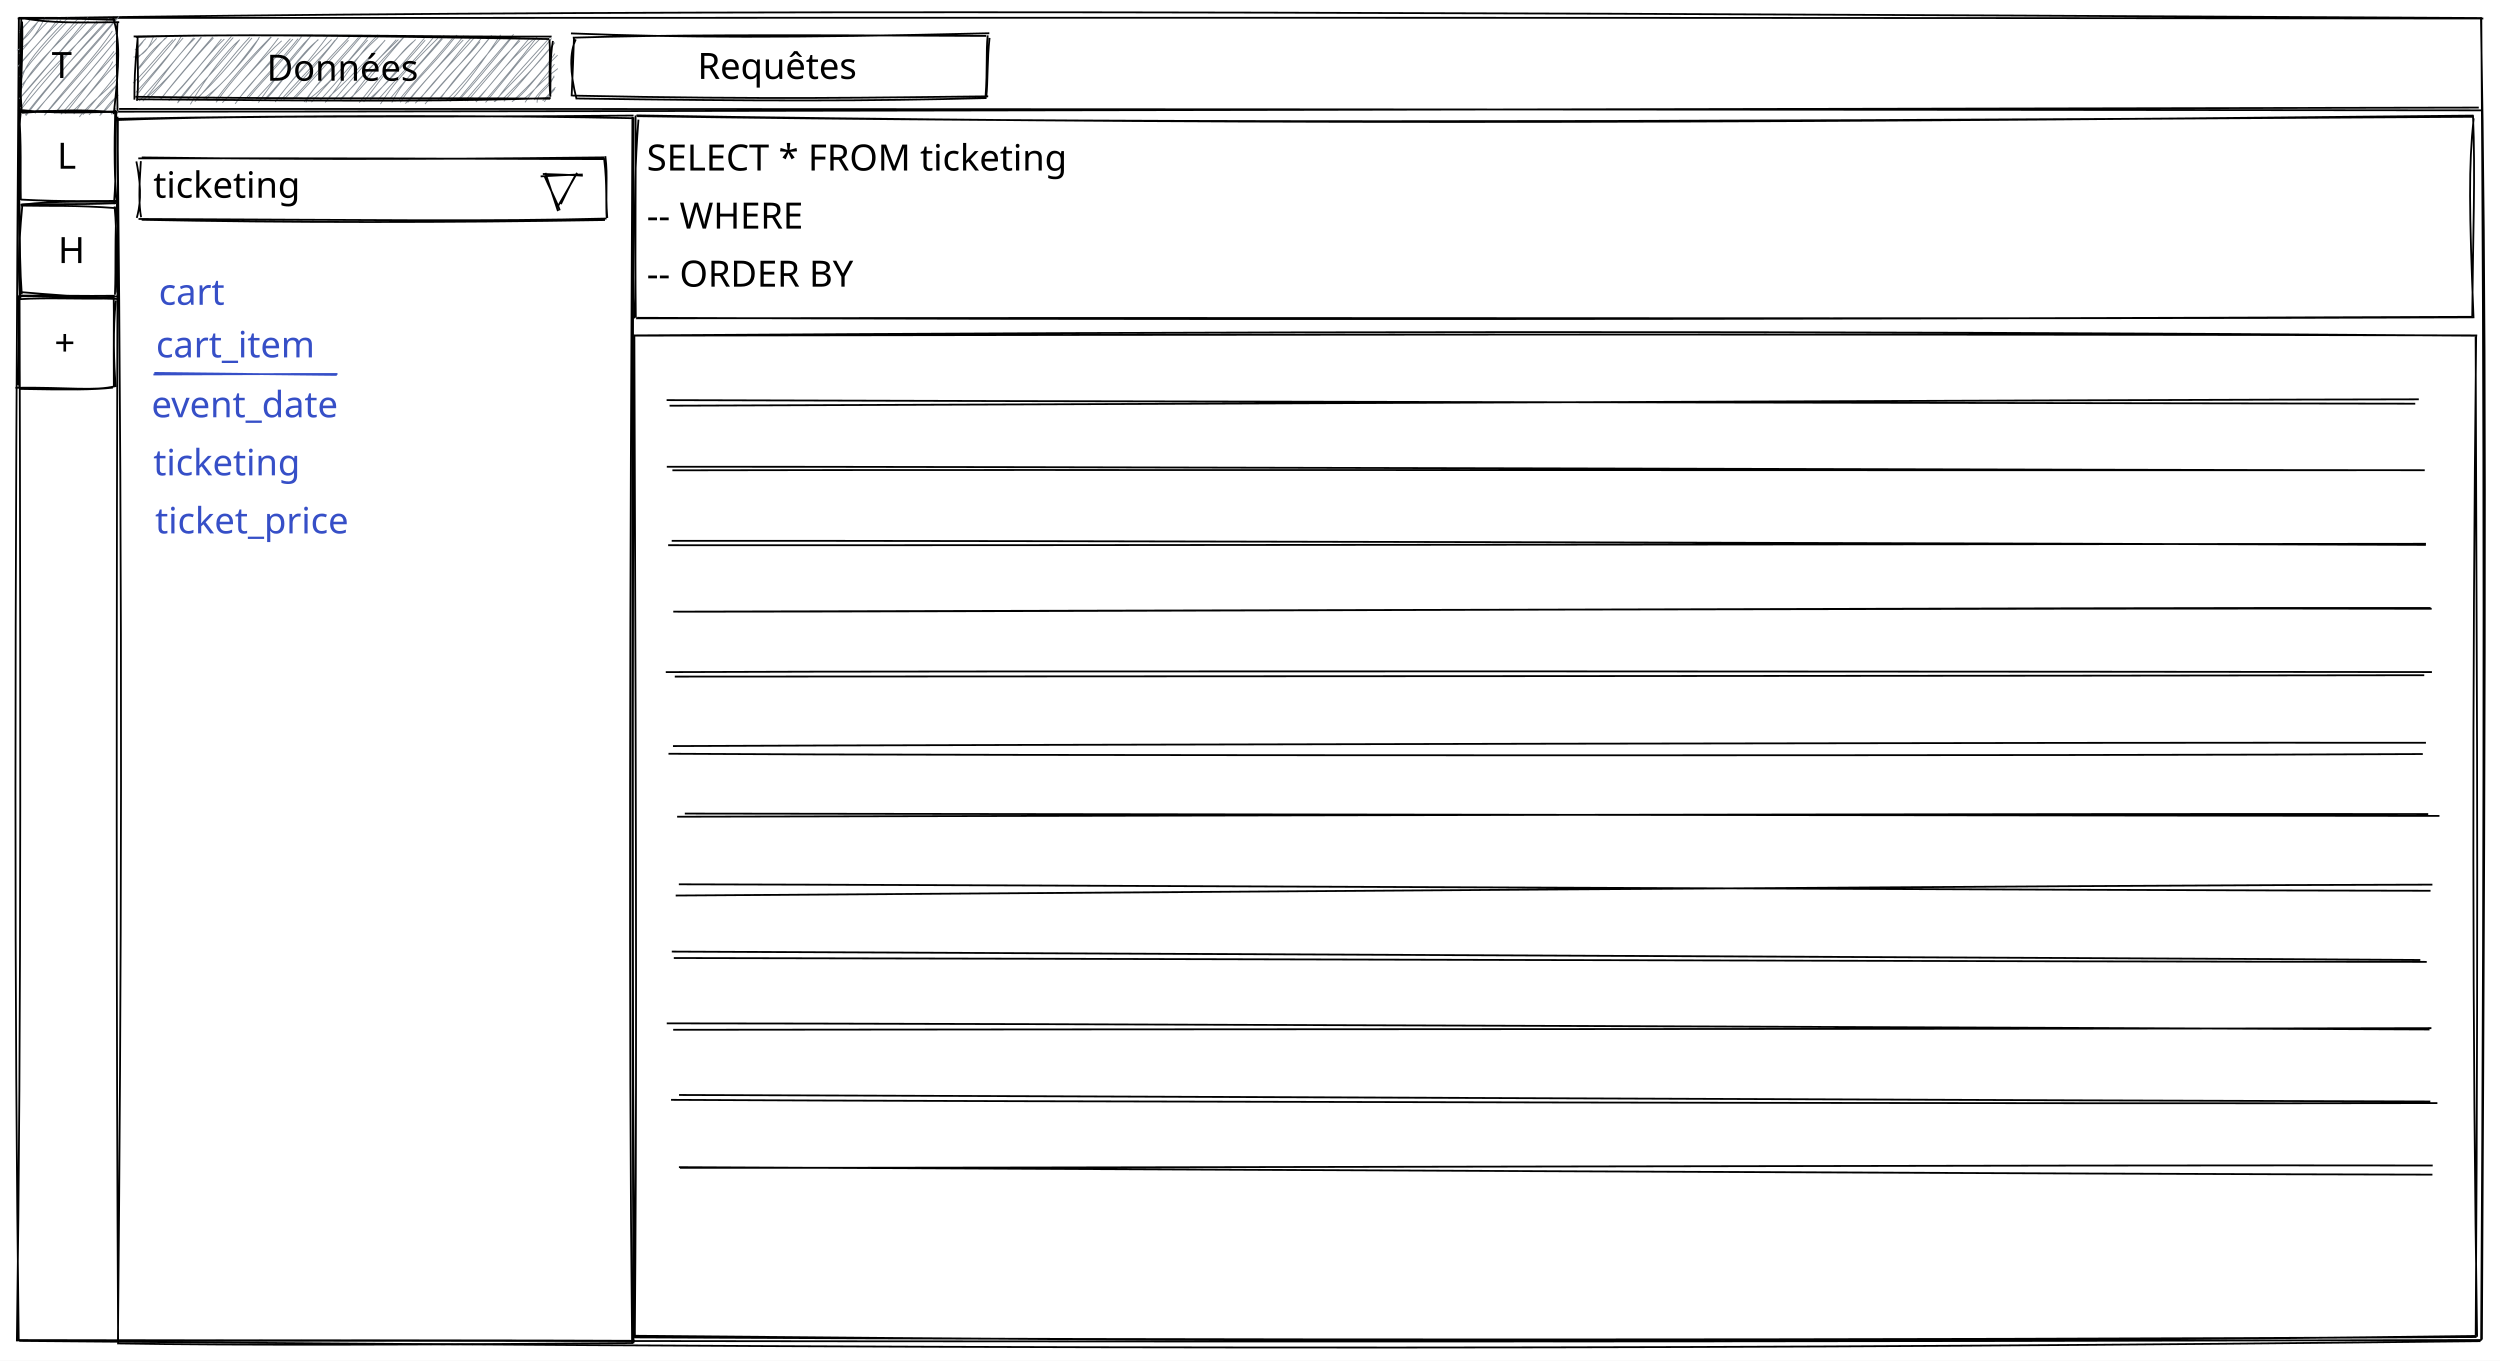
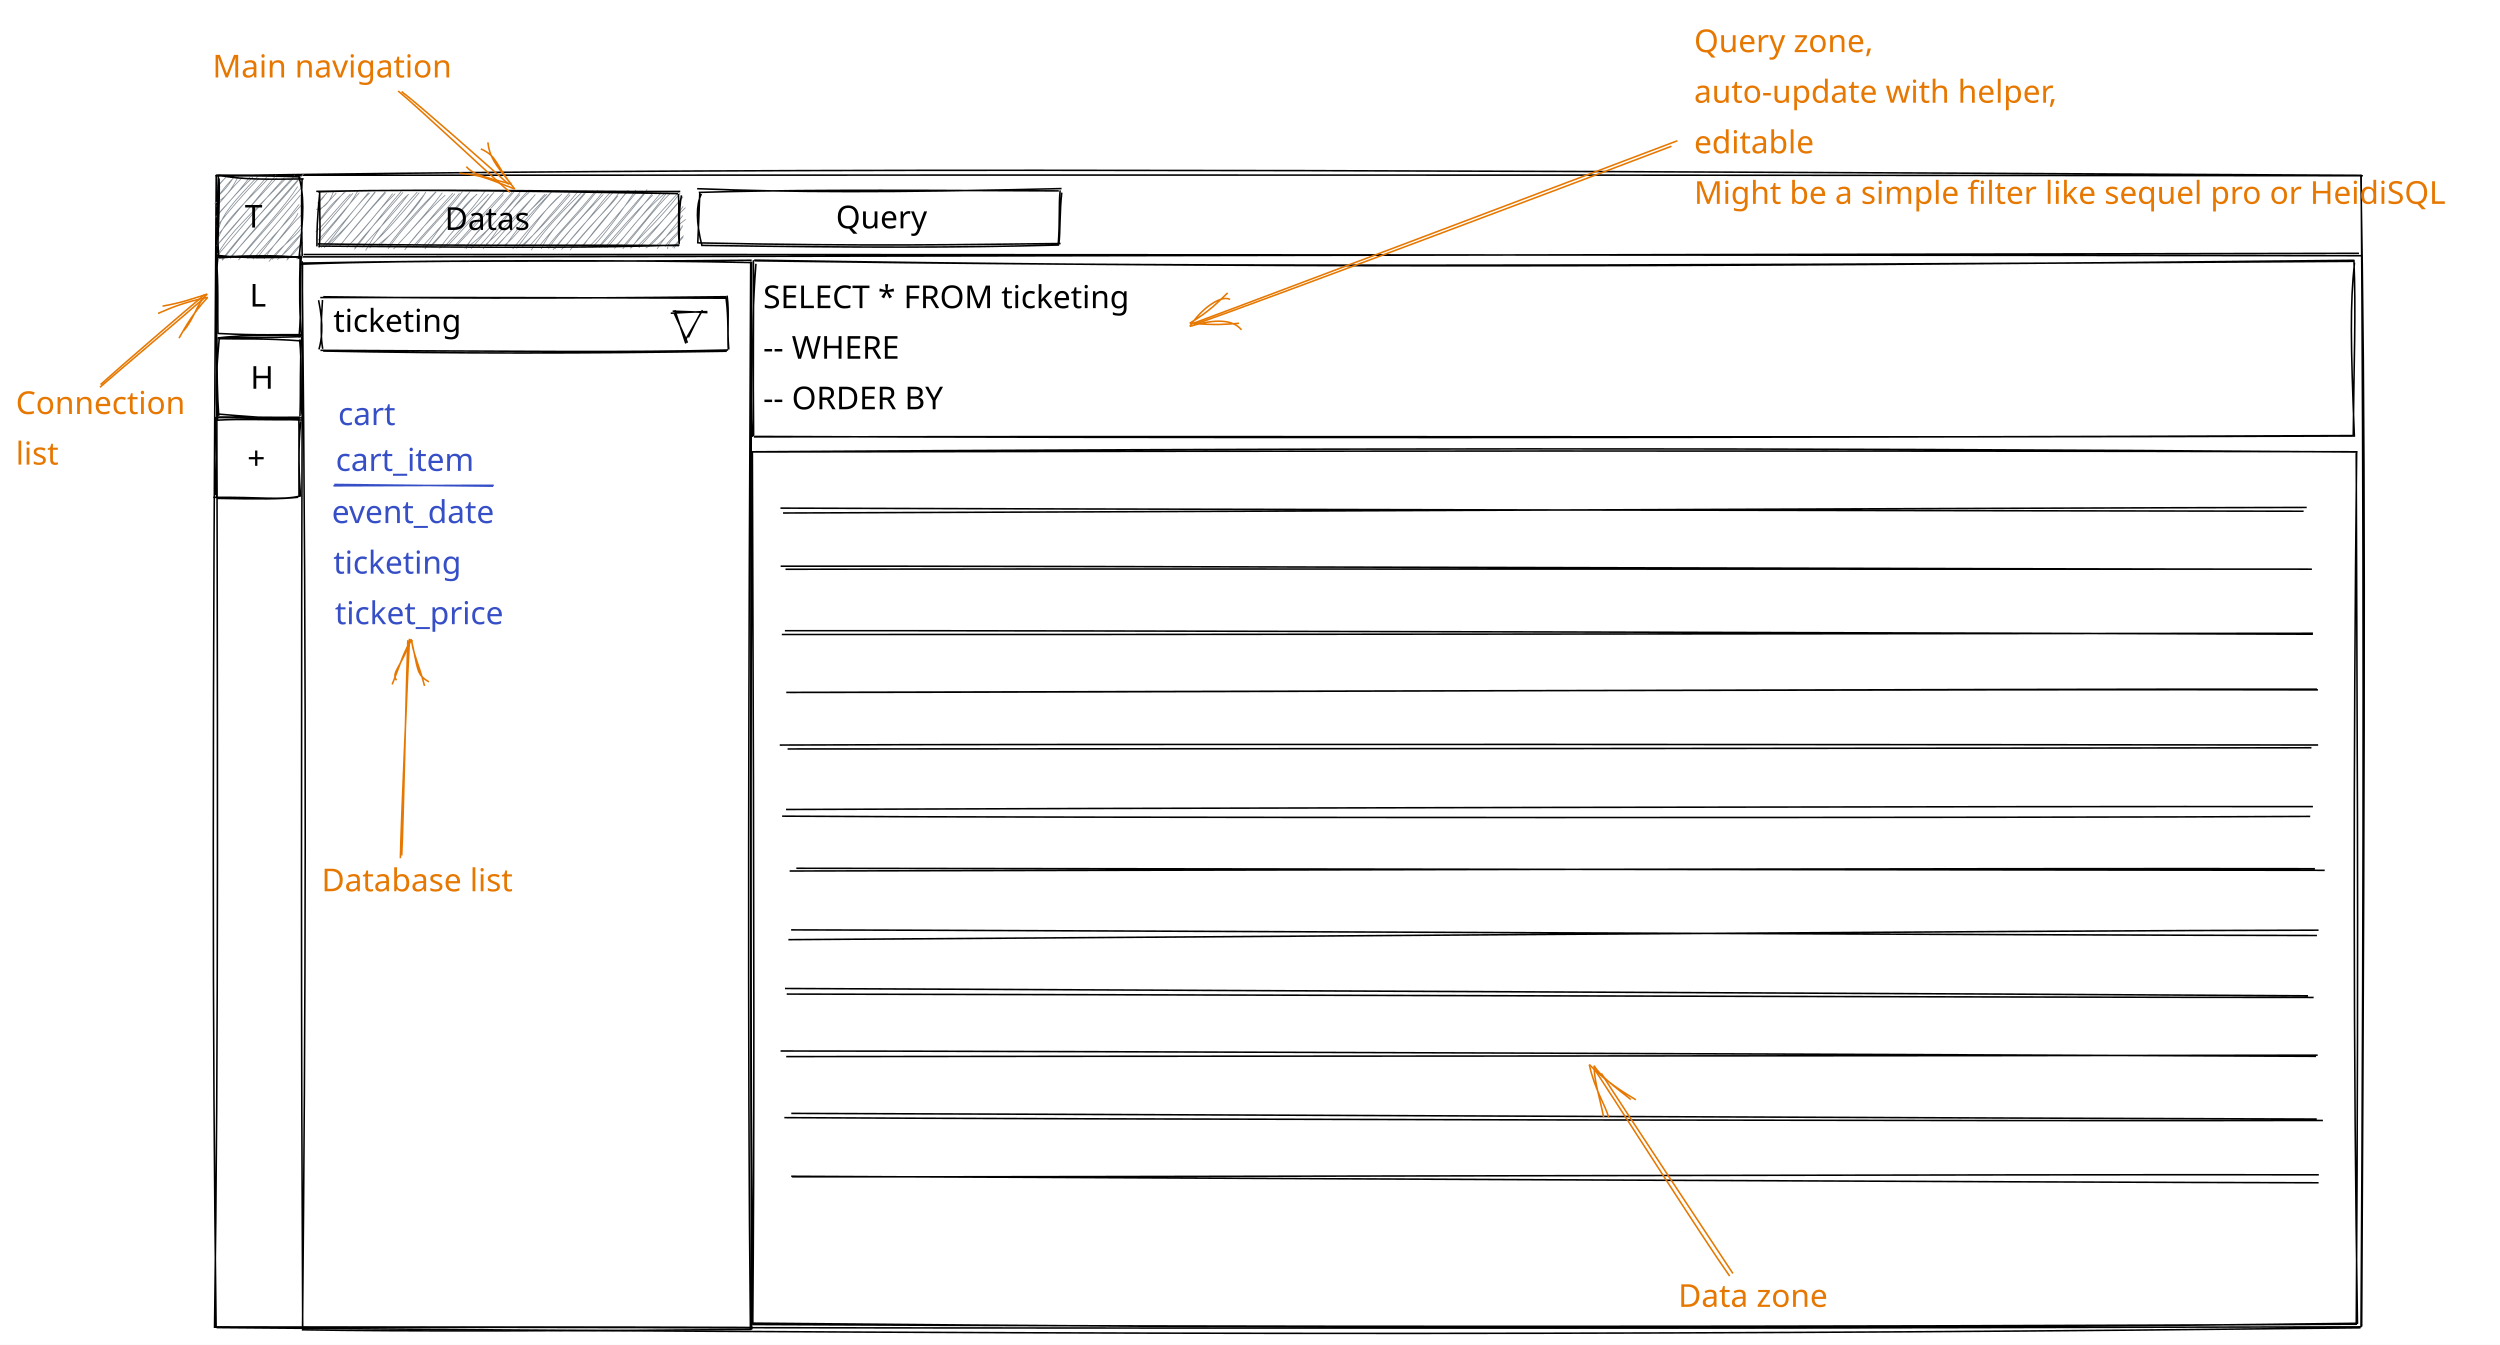
- <svg xmlns="http://www.w3.org/2000/svg" version="1.1" viewBox="0 0 1378 750">
+ <svg xmlns="http://www.w3.org/2000/svg" version="1.1" viewBox="0 0 1582 851">
  <defs>
    <style>
      @font-face {
        font-family: "Virgil";
        src: url("https://excalidraw.com/FG_Virgil.ttf");
      }
      @font-face {
        font-family: "Cascadia";
        src: url("https://excalidraw.com/Cascadia.ttf");
      }
    </style>
  </defs>
-   <rect x="0" y="0" width="1378" height="750" fill="#ffffff" />
-   <g transform="translate(10 10)">
+   <rect x="0" y="0" width="1582" height="851" fill="#ffffff" />
+   <g transform="translate(136.4444 111)">
    <path d="M0.335 -0.149 C295.461 0.03, 590.896 -0.634, 1358.797 0.213 M-0.259 0.187 C311.638 -4.518, 623.053 -4.176, 1357.878 -0.062 M1357.503 -0.603 C1360.261 149.768, 1360.307 301.164, 1358.025 728.375 M1357.694 -0.194 C1359.194 209.502, 1359.535 419.366, 1357.601 728.866 M1357.264 729.249 C979.473 733.525, 599.234 734.411, 0.616 729.104 M1357.709 728.61 C1017.054 729.443, 676.164 729.947, -0.361 728.638 M-0.7 729.362 C1.866 548.299, 1.334 366.659, 0.419 -0.024 M0.325 729.345 C-2.107 539.703, -2.058 350.656, 0.379 0.159" style="stroke: rgb(0, 0, 0); stroke-width: 1; fill: none;" />
  </g>
-   <g transform="translate(65 65)">
+   <g transform="translate(191.4444 166)">
    <path d="M-1.019 1.181 C80.645 -1.924, 159.932 -0.03, 284.212 -1.313 M-0.047 0.47 C108.49 -1.568, 217.042 -1.321, 283.877 0.157 M283.59 -0.529 C282.28 252.754, 281.529 504.364, 283.407 675.083 M284.207 -0.384 C283.515 228.433, 283.366 456.977, 284.203 675.364 M284.992 674.062 C171.217 673.536, 61.644 674.101, 0.85 674.009 M284.122 675.267 C173.967 676.275, 63.576 676.64, -0.431 675.491 M-0.002 674.712 C1.861 478.278, 2.746 280.156, -0.234 -0.705 M0.107 675.147 C-0.858 495.122, -0.946 315.24, -0.023 0.015" style="stroke: rgb(0, 0, 0); stroke-width: 1; fill: none;" />
  </g>
-   <g transform="translate(11 11)">
+   <g transform="translate(137.4444 112)">
    <path d="M0 0 C0 0, 0 0, 0 0 M0 0 C0 0, 0 0, 0 0 M-0.077 7.053 C1.535 4.191, 3.379 2.764, 5.532 -0.022 M-0.158 6.004 C0.689 5.425, 1.515 3.878, 5.24 0.554 M1.04 11.446 C5.604 7.945, 9.76 1.217, 10.646 -0.256 M0.306 12.657 C3.141 8.632, 5.181 5.736, 10.578 0.276 M-1.685 16.696 C4.156 14.336, 9.234 8.25, 13.736 -1.271 M-0.451 18.602 C3.367 14.613, 7.317 8.961, 15.942 0.281 M-0.994 25.556 C5.289 18.757, 9.05 13.151, 22.629 -0.039 M0.452 23.654 C4.642 18.448, 11.157 12.523, 20.754 -0.138 M0.937 32.378 C3.512 23.635, 9.189 16.804, 26.471 -1.192 M-0.291 31.32 C8.936 19.521, 17.415 9.964, 26.205 0.909 M0.923 37.87 C6.22 26.03, 16.915 17.159, 32.465 0.959 M0.519 36.5 C8.997 26.694, 16.021 17.307, 32.114 -0.878 M-0.286 43.52 C13.412 28.31, 23.601 15.658, 37.313 -1.282 M-0.185 43.25 C11.061 30.085, 20.739 18.75, 37.814 0.468 M0.716 48.18 C8.102 35.103, 19.753 25.175, 43.151 1.277 M0.454 49.391 C14.809 32.334, 29.544 14.909, 42.561 0.49 M3.235 52.824 C16.476 35.745, 32.656 16.653, 48.991 -0.931 M2.934 52.299 C17.172 33.783, 34.271 15.72, 48.44 0.683 M7.953 51.168 C23.193 34.076, 42.281 13.304, 54.651 -1.962 M8.332 51.56 C17.032 40.101, 26.713 29.703, 52.772 -0.194 M13.645 52.243 C27.257 34.985, 42.924 18.622, 50.952 6.035 M13.494 52.572 C28.951 34.958, 43.778 17.845, 53.772 6.297 M19.708 51.387 C26.442 41.65, 38.173 29.397, 51.397 12.972 M19.03 51.567 C29.423 39.179, 40.293 26.19, 52.696 11.47 M24.974 51.616 C35.078 38.765, 45.674 25.417, 51.863 17.289 M22.599 52.017 C34.837 37.969, 47.252 24.853, 53.011 18.005 M29.647 51.899 C37.828 39.997, 48.605 28.676, 51.132 22.944 M28.313 50.934 C36.605 43.926, 43.545 33.519, 53.383 23.972 M32.745 53.506 C39.116 44.768, 48.625 39.003, 53.607 31.993 M34.645 52.256 C40.076 46.121, 45.558 39.867, 53.874 29.443 M38.03 52.282 C42.752 47.868, 44.434 47.6, 54.035 35.162 M39.836 51.151 C44.487 45.101, 49.277 39.853, 53.122 36.095 M43.91 52.708 C46.737 50.536, 47.079 47.481, 54.261 41.394 M44.134 51.663 C47.037 50.294, 48.929 48.251, 53.163 42.3 M50.539 52.14 C50.927 50.793, 51.759 50.905, 52.679 48.923 M50.226 51.75 C50.952 51.005, 51.512 50.13, 53.021 48.671" style="stroke: rgb(134, 142, 150); stroke-width: 0.5; fill: none;" />
    <path d="M1.012 -1.145 C15.264 1.905, 34.294 1.468, 54.709 1.213 M-0.927 -0.897 C11.038 -0.529, 23.38 -1.131, 52.646 -0.03 M51.256 -1.615 C55.272 11.145, 54.861 23.317, 51.703 51.944 M53.741 0.992 C52.963 17.87, 53.608 33.784, 53.775 50.089 M53.732 50.57 C35.193 50.971, 19.355 51.716, -0.238 49.579 M52.088 50.626 C39.584 51.172, 27.167 49.43, 0.511 50.553 M0.302 48.14 C0.616 31.87, 1.734 13.191, 1.165 0.897 M0.883 49.197 C-0.138 33.584, -0.069 17.478, 0.741 -0.547" style="stroke: rgb(0, 0, 0); stroke-width: 1; fill: none;" />
  </g>
-   <g transform="translate(11 61)">
+   <g transform="translate(137.4444 162)">
    <path d="M1.151 1.174 C19.737 -0.133, 35.261 -0.875, 53.851 1.008 M0.905 0.771 C10.229 0.571, 22.684 0.715, 52.082 0.501 M53.14 1.275 C52.266 16.92, 53.432 31.878, 51.809 51.516 M52.504 -0.367 C51.917 20.153, 52.052 39.803, 53.422 50.843 M53.592 50.332 C38.512 50.301, 19.565 49.534, 1.161 51.798 M53.374 49.753 C40.37 49.605, 26.835 50.383, 0.403 49.003 M-0.847 50.816 C-0.026 35.213, -1.364 15.716, 0.664 -1.758 M0.485 49.221 C0.141 34.333, 0.977 18.257, -0.638 -0.559" style="stroke: rgb(0, 0, 0); stroke-width: 1; fill: none;" />
  </g>
-   <g transform="translate(11 113)">
+   <g transform="translate(137.4444 214)">
    <path d="M0.592 0.332 C17.03 0.705, 29.601 -0.062, 54.161 1.798 M0.374 -0.247 C14.259 -0.802, 27.613 -0.024, 53.403 -0.997 M52.153 0.816 C53.794 17.514, 52.455 30.319, 53.664 48.242 M53.485 -0.779 C52.157 16.932, 52.993 33.455, 52.362 49.441 M53.627 51.819 C32.134 50.466, 14.916 49.301, 1.046 48.049 M52.275 50.019 C35.278 50.281, 19.303 49.777, 0.195 49.912 M0.287 51.742 C-0.96 37.011, -1.161 27.112, 1.317 -0.086 M0.992 49.175 C0.085 36.938, -0.126 22.542, -0.295 -0.373" style="stroke: rgb(0, 0, 0); stroke-width: 1; fill: none;" />
  </g>
-   <g transform="translate(10 164)">
+   <g transform="translate(136.4444 265)">
    <path d="M0.944 -0.719 C18.547 -0.983, 39.416 0.594, 54.954 -0.621 M0.632 0.914 C16.54 -0.127, 34.949 1.023, 52.382 0.467 M53.865 1.651 C52.202 17.459, 52.71 36.247, 53.806 49.322 M52.676 -0.383 C52.88 10.218, 52.591 21.813, 52.758 49.266 M53.841 48.797 C42.067 51.789, 27.601 49.36, -1.46 49.732 M52.223 49.659 C41.194 50.889, 28.131 50.893, 0.974 50.379 M-0.116 48.234 C-0.706 40.35, 1.155 27.633, -0.036 -1.201 M0.622 49.184 C0.544 34.081, 0.147 16.628, -0.19 -0.466" style="stroke: rgb(0, 0, 0); stroke-width: 1; fill: none;" />
  </g>
-   <g transform="translate(28.5 20)">
+   <g transform="translate(154.9444 121)">
    <text x="0" y="23" font-family="Virgil" font-size="20px" fill="#000000">T</text>
  </g>
-   <g transform="translate(31.5 70)">
+   <g transform="translate(157.9444 171)">
    <text x="0" y="23" font-family="Virgil" font-size="20px" fill="#000000">L</text>
  </g>
-   <g transform="translate(32 122)">
+   <g transform="translate(158.4444 223)">
    <text x="0" y="23" font-family="Virgil" font-size="20px" fill="#000000">H</text>
  </g>
-   <g transform="translate(30 173)">
+   <g transform="translate(156.4444 274)">
    <text x="0" y="23" font-family="Virgil" font-size="20px" fill="#000000">+</text>
  </g>
-   <g transform="translate(87.5 145)">
+   <g transform="translate(213.9444 246)">
    <text x="0" y="23" font-family="Virgil" font-size="20px" fill="#364fc7">cart</text>
  </g>
-   <g transform="translate(86 174)">
+   <g transform="translate(212.4444 275)">
    <text x="0" y="23" font-family="Virgil" font-size="20px" fill="#364fc7">cart_item</text>
  </g>
-   <g transform="translate(84.5 239)">
+   <g transform="translate(210.9444 340)">
    <text x="0" y="23" font-family="Virgil" font-size="20px" fill="#364fc7">ticketing</text>
  </g>
-   <g transform="translate(83.5 207)">
+   <g transform="translate(209.9444 308)">
    <text x="0" y="23" font-family="Virgil" font-size="20px" fill="#364fc7">event_date</text>
  </g>
-   <g transform="translate(85.5 271)">
+   <g transform="translate(211.9444 372)">
    <text x="0" y="23" font-family="Virgil" font-size="20px" fill="#364fc7">ticket_price</text>
  </g>
-   <g transform="translate(77 88)">
+   <g transform="translate(203.4444 189)">
    <path d="M1.136 -1.223 C66.878 -0.388, 135.308 0.166, 256.102 -1.254 M-0.778 -0.7 C95.125 -0.873, 191.038 -0.531, 256.553 -0.287 M256.665 -1.913 C258.203 9.865, 256.518 17.181, 257.726 32.156 M256.051 0.065 C257.741 13.285, 256.889 25.636, 257.429 32.167 M256.454 33.276 C169.724 34.756, 80.863 34.784, 1.079 33.142 M257.317 32.462 C193.43 34.148, 127.961 33.206, -0.656 32.689 M-1.613 32.112 C-0.136 26.767, 1.673 17.877, -1.842 0.975 M0.773 31.737 C-0.441 25.082, -0.437 16.585, 0.634 0.819" style="stroke: rgb(0, 0, 0); stroke-width: 1; fill: none;" />
  </g>
-   <g transform="translate(84.5 86)">
+   <g transform="translate(210.9444 187)">
    <text x="0" y="23" font-family="Virgil" font-size="20px" fill="#000000">ticketing</text>
  </g>
  <g>
-     <g transform="translate(322 97)">
+     <g transform="translate(448.4444 198)">
      <path d="M-0.817 -0.804 C-4.846 -0.897, -20.162 0.049, -23.996 0.225 M-0.759 -0.152 C-4.775 -0.494, -18.833 -1.033, -22.808 -1.099" style="stroke: rgb(0, 0, 0); stroke-width: 1; fill: none;" />
    </g>
  </g>
  <g>
-     <g transform="translate(317 96)">
+     <g transform="translate(443.4444 197)">
      <path d="M1.091 -0.746 C-0.469 2.276, -7.788 14.823, -9.605 17.919 M0.074 0.824 C-1.484 3.319, -6.578 13.661, -7.845 16.527" style="stroke: rgb(0, 0, 0); stroke-width: 1; fill: none;" />
    </g>
  </g>
  <g>
-     <g transform="translate(300 96)">
+     <g transform="translate(426.4444 197)">
      <path d="M0.624 -0.7 C1.715 2.76, 6.51 17.051, 7.549 20.358 M0.151 1.133 C1.537 4.639, 7.66 16.677, 8.532 19.918" style="stroke: rgb(0, 0, 0); stroke-width: 1; fill: none;" />
    </g>
  </g>
-   <g transform="translate(75 21)">
+   <g transform="translate(201.4444 122)">
    <path d="M0 0 C0 0, 0 0, 0 0 M0 0 C0 0, 0 0, 0 0 M-0.616 6.581 C1.557 5.038, 3.207 3.208, 4.442 0.937 M-0.32 6.384 C2.099 3.867, 3.495 1.812, 5.371 0.244 M-1.413 10.469 C4.243 9.912, 7.158 5.575, 9.518 -0.616 M0.603 11.29 C2.91 8.711, 5.046 7.377, 11.377 0.138 M0.741 16.891 C4.331 13.512, 5.198 9.466, 17.133 -0.573 M0.857 17.702 C3.836 14.29, 8.624 8.278, 16.231 -0.207 M-1.663 24.854 C7.426 15.958, 14.171 7.012, 20.28 0.842 M1.082 24.696 C6.11 18.766, 11.101 12.849, 21.895 0.306 M1.385 30.158 C9.607 19.157, 18.489 10.735, 25.002 -1.213 M-0.184 30.029 C8.706 20.523, 14.836 12.738, 25.936 -0.061 M3.691 34.783 C12.512 25.237, 20.139 11.843, 32.527 0.043 M1.732 34.665 C11.417 23.824, 21.296 12.712, 31.768 -0.152 M6.185 32.457 C16.918 22.878, 23.369 15.642, 36.057 -0.403 M6.497 34.026 C16.283 23.75, 24.586 14.115, 35.927 -0.686 M13.336 34.145 C18.884 26.651, 23.261 21.291, 42.324 -0.712 M13.22 33.943 C21.831 23.582, 30.505 12.854, 42.665 -0.131 M17.923 34.388 C28.382 25.371, 35.401 13.151, 48.658 0.537 M18.256 34.469 C28.479 23.475, 39.432 10.322, 47.05 0.485 M22.822 35.811 C31.408 25.526, 36.196 18.179, 52.544 -1.007 M23.023 34.852 C30.547 24.645, 39.041 16.631, 53.552 -0.304 M29.91 36.52 C39.336 20.258, 50.575 6.512, 56.692 1.258 M27.935 34.403 C36.356 24.224, 46.717 14.842, 57.14 0.789 M32.412 35.057 C43.907 22.35, 52.859 9.793, 62.593 -0.458 M32.784 33.917 C42.37 25.297, 50.502 15.832, 63.877 -0.077 M37.239 33.352 C51.457 22.973, 59.339 10.308, 67.582 0.379 M38.109 34.098 C50.935 21.181, 63.306 8.586, 68.013 -0.674 M43.901 34.126 C55.107 19.148, 66.498 7.218, 74.405 -0.713 M44.135 35.425 C53.123 22.881, 62.28 13.089, 74.576 -0.591 M47.565 35.617 C61.273 21.333, 70.597 10.003, 80.278 1.486 M48.868 34.354 C62.03 20.341, 73.806 6.371, 78.471 -0.037 M54.617 36.23 C64.571 22.162, 74.674 13.603, 86.449 0.552 M55.688 34.43 C63.854 25.248, 70.78 15.853, 85.067 0.277 M61.729 33.262 C72.058 20.862, 83.743 9.519, 91.263 -0.863 M59.444 34.485 C69.103 23.381, 79.574 12.596, 89.299 0.331 M67.417 35.552 C77.535 21.282, 87.122 8.122, 95.723 -0.375 M66.043 33.752 C75.923 23.227, 87.568 10.457, 96.254 -1.083 M71.106 34.203 C81.926 23.319, 89.921 9.008, 100.551 0.855 M70.552 34.066 C78.994 25.308, 87.665 14.096, 100.269 0.83 M76.69 35.24 C84.739 24.05, 92.451 16.277, 107.756 0.767 M76.783 34.976 C85.923 22.837, 97.165 10.621, 105.523 -1.014 M79.599 34.324 C92.564 20.02, 103.862 8.819, 109.689 1.134 M81.392 33.942 C89.076 25.797, 96.934 17.895, 111.134 -0.38 M86.357 33.413 C92.33 27.476, 99.077 18.622, 117.954 -1.039 M87.473 33.453 C96.628 23.925, 106.907 12.034, 117.091 1.158 M93.646 35.478 C96.543 27.043, 106.058 21.007, 123.752 -0.562 M92.649 35.22 C100.102 24.459, 109.936 14.059, 122.633 -0.367 M95.869 33.159 C109.715 22.79, 120.399 8.405, 128.221 -1.107 M96.666 35.299 C105.318 25.478, 115.082 15.089, 127.625 1.111 M104.214 35.487 C113.391 25.344, 120.035 11.253, 133.348 -1.804 M101.49 34.276 C111.967 22.967, 121.635 10.237, 133.491 -0.438 M106.21 32.534 C112.456 26.924, 120.37 19.565, 137.025 1.484 M108.898 34.396 C119.56 22.09, 130.332 9.483, 137.311 1.053 M112.8 34.14 C122.139 23.133, 131.635 13.323, 144.617 0.81 M112.57 33.749 C124.03 22.135, 136.774 8.326, 143.415 0.868 M117.893 34.562 C123.947 24.766, 131.845 15.815, 148.02 -1.132 M117.688 33.392 C125.285 27.317, 131.892 17.492, 147.473 -0.299 M125.435 35.198 C134.737 23.231, 145.661 7.289, 153.228 1.646 M123.026 35.544 C133.407 22.429, 143.123 11.395, 154.096 0.776 M128.964 33.238 C137.494 25.819, 146.403 16.006, 159.393 1.148 M128.543 34.701 C137.061 25.972, 144.107 17.168, 158.921 0.039 M134.68 36.389 C140.631 27.036, 147.29 18.74, 166.385 0.044 M133.479 33.832 C144.014 21.717, 155.606 10.081, 164.212 -0.722 M141 35.524 C145.909 25.109, 154.508 16.468, 169.86 -1.603 M139.95 33.5 C150.949 20.094, 162.818 7.674, 168.948 0.316 M145.627 35.409 C153.608 23.01, 162.122 17.083, 176.819 -1.691 M145.036 34.051 C151.574 25.671, 160.182 17.285, 174.423 0.13 M148.452 36.105 C161.018 21.377, 172.212 9.536, 180.67 -1.347 M149.726 35.491 C155.562 27.906, 161.498 20.685, 180.333 1.047 M153.9 35.923 C168.998 20.53, 178.142 6.523, 184.794 -0.284 M156.287 33.903 C165.951 21.214, 177.347 10.381, 186.374 -0.143 M159.272 36.373 C170.395 21.827, 184.287 9.148, 189.604 1.928 M160.643 34.873 C170.039 23.264, 181.161 12.212, 190.337 0.013 M167.653 33.567 C176.247 21.021, 185.391 11.839, 196.107 -1.491 M166.308 34.356 C175.354 24.355, 183.095 14.18, 195.696 -1.255 M172.973 34.95 C182.316 25.238, 191.157 12.671, 200.971 -1.802 M171.485 33.876 C177.768 27.924, 184.486 19.72, 201.708 -0.741 M177.572 33.943 C189.169 19.952, 199.332 8.08, 208.084 -2.1 M177.657 34.643 C186.256 25.225, 194.115 15.891, 207.002 -0.15 M181.259 34.674 C190.556 23.845, 198.065 14.954, 211.615 1.411 M182.68 34.744 C191.939 23.953, 201.677 12.871, 211.677 0.098 M186.876 34.623 C196.365 26.274, 200.047 17.13, 219.582 0.07 M187.378 35.264 C195.459 25.339, 204.654 14.571, 216.891 -0.011 M193.361 33.351 C202.321 22.814, 210.115 14.042, 220.909 -0.518 M192.638 35.481 C203.351 22.924, 213.216 9.447, 222.959 0.107 M197.311 35.147 C206.757 24.646, 215.033 17.863, 228.991 0.169 M198 34.983 C207.314 21.768, 218.825 9.941, 228.945 -1.25 M202.044 33.756 C211.216 24.35, 219.659 16.484, 230.789 2.559 M202.755 34.862 C209.6 27.478, 215.76 20.184, 230.787 2.393 M207.159 35.025 C215.574 30.158, 218.088 23.052, 232.358 9.372 M208.535 33.832 C216.669 26.095, 223.959 18.683, 230.859 8.538 M213.603 33.632 C219.752 28.904, 223.161 23.846, 232.475 16.798 M214.41 35.424 C218.459 29.164, 224.894 22.135, 230.627 14.366 M221.036 35.589 C221.018 29.586, 227.218 29.046, 230.457 20.727 M219.461 34.123 C221.305 30.574, 224.47 28.388, 230.5 21.36 M225.076 35.168 C226.42 32.194, 229.805 29.826, 230.811 27.898 M224.127 34.558 C226.483 32.251, 228.313 29.935, 231.169 27.088" style="stroke: rgb(134, 142, 150); stroke-width: 0.5; fill: none;" />
    <path d="M-1.328 -0.897 C84.326 -2.597, 170.919 -0.495, 229 -0.848 M-0.203 -0.621 C46.418 -2.144, 92.496 -1.713, 227.607 0.521 M229.773 1.589 C227.892 11.441, 228.603 24.03, 228.315 32.334 M227.86 0.723 C228.583 11.584, 227.317 23.009, 228.38 32.078 M228.536 33.033 C178.391 34.803, 125.417 34.819, 0.598 33.721 M228.235 33.399 C165.944 32.818, 103.047 33.818, -0.293 32.344 M0.455 34.558 C1.509 26.369, 0.836 19.138, 0.826 -1.22 M-0.908 33.935 C-0.921 24.686, -0.789 16.689, 0.847 0.338" style="stroke: rgb(0, 0, 0); stroke-width: 1; fill: none;" />
  </g>
-   <g transform="translate(147 21.5)">
-     <text x="0" y="23" font-family="Virgil" font-size="20px" fill="#000000">Données</text>
-   </g>
-   <g>
-     <g transform="translate(65 61)">
+   <g>
+     <g transform="translate(191.4444 162)">
      <path d="M0.661 -0.954 C217.651 -1.053, 1085.893 -0.516, 1302.84 -0.175 M0.084 0.554 C217.216 0.575, 1084.352 -1.356, 1301.303 -1.705" style="stroke: rgb(0, 0, 0); stroke-width: 1; fill: none;" />
    </g>
  </g>
-   <g transform="translate(316 20)">
+   <g transform="translate(442.4444 121)">
    <path d="M-1.284 -1.591 C59.849 0.743, 117.591 1.032, 229.323 -1.676 M-0.267 0.762 C51.982 -0.769, 103.207 -0.852, 227.577 -0.195 M229.444 0.896 C228.098 12.654, 228.562 25.133, 227.621 33.667 M228.418 -0.504 C227.424 8.98, 228.378 17.287, 227.205 33.833 M227.782 34.051 C163.942 35.78, 102.309 35.761, 1.362 34.285 M228.687 33.094 C168.502 33.692, 109.398 35.01, -0.403 32.702 M1.82 34.771 C-2.053 19.557, -1.995 8.616, 1.383 1.726 M-0.915 33.087 C-0.398 20.872, 0.151 8.971, 0.389 0.635" style="stroke: rgb(0, 0, 0); stroke-width: 1; fill: none;" />
  </g>
-   <g transform="translate(384.5 20.5)">
-     <text x="0" y="23" font-family="Virgil" font-size="20px" fill="#000000">Requêtes</text>
-   </g>
-   <g>
-     <g transform="translate(85 206)">
+   <g>
+     <g transform="translate(211.4444 307)">
      <path d="M-0.448 0.419 C16.475 0.459, 84.291 0.035, 101.017 0.118 M0.067 -0.441 C16.566 -0.315, 83.504 0.438, 100.617 0.661" style="stroke: rgb(54, 79, 199); stroke-width: 1; fill: none;" />
    </g>
  </g>
-   <g transform="translate(350 185)">
+   <g transform="translate(476.4444 286)">
    <path d="M-0.347 0.005 C334.379 -0.633, 668.383 -0.923, 1015.447 -0.118 M-0.19 -0.118 C320.62 -2.23, 641.748 -2.939, 1014.955 0.038 M1014.571 0.769 C1014.855 140.379, 1016.364 281.077, 1014.596 552.24 M1014.856 -0.276 C1012.678 195.452, 1012.792 390.572, 1015.366 551.627 M1015.778 551.348 C696.945 555.599, 379.986 554.9, 0.415 551.28 M1015.093 551.979 C668.341 553.739, 321.033 553.722, -0.262 552.159 M-0.034 552.447 C-1.706 367.529, -1.528 182.396, -0.458 -0.625 M-0.082 551.602 C0.838 438.575, 0.883 325.173, -0.337 -0.115" style="stroke: rgb(0, 0, 0); stroke-width: 1; fill: none;" />
  </g>
-   <g transform="translate(351 64)">
+   <g transform="translate(477.4444 165)">
    <path d="M-0.153 -0.395 C288.347 4.432, 577.092 4.388, 1012.388 -0.287 M0.152 0.041 C253.837 3.766, 507.325 3.618, 1011.796 0.383 M1012.485 1.218 C1009.663 27.245, 1010.053 52.325, 1012.414 111.404 M1012.112 -0.486 C1013.5 31.634, 1012.097 65.327, 1011.689 110.286 M1011.987 110.925 C701.683 112.084, 390.159 110.823, -0.361 111.463 M1011.758 110.632 C625.506 112.18, 237.914 112.181, 0.26 111.171 M-1.406 111.505 C0.436 81.55, -2.995 52.052, 0.914 1.928 M-0.551 111.082 C-1.042 68.956, -0.377 26.405, -0.67 -0.345" style="stroke: rgb(0, 0, 0); stroke-width: 1; fill: none;" />
  </g>
-   <g transform="translate(356.5 71)">
+   <g transform="translate(482.9444 172)">
    <text x="0" y="23" font-family="Virgil" font-size="20px" fill="#000000">SELECT * FROM ticketing</text>
    <text x="0" y="55" font-family="Virgil" font-size="20px" fill="#000000">-- WHERE </text>
    <text x="0" y="87" font-family="Virgil" font-size="20px" fill="#000000">-- ORDER BY</text>
  </g>
  <g>
-     <g transform="translate(366 220)">
+     <g transform="translate(492.4444 321)">
      <path d="M1.432 0.545 C161.897 1.177, 804.326 2.316, 965.285 2.515 M3.06 3.627 C164.753 3.136, 806.56 0.318, 967.24 0.104" style="stroke: rgb(0, 0, 0); stroke-width: 1; fill: none;" />
    </g>
  </g>
  <g>
-     <g transform="translate(367 259)">
+     <g transform="translate(493.4444 360)">
      <path d="M0.545 -1.715 C162.344 -1.923, 808.149 0.213, 969.515 0.184 M3.627 0.24 C164.303 -0.245, 806.152 0.425, 967.104 0.144" style="stroke: rgb(0, 0, 0); stroke-width: 1; fill: none;" />
    </g>
  </g>
  <g>
-     <g transform="translate(370 298)">
+     <g transform="translate(496.4444 399)">
      <path d="M-1.715 2.515 C159.243 2.713, 806.046 1.828, 967.184 1.738 M0.24 0.104 C160.921 -0.11, 806.258 1.692, 967.144 2.343" style="stroke: rgb(0, 0, 0); stroke-width: 1; fill: none;" />
    </g>
  </g>
  <g>
-     <g transform="translate(371 337)">
+     <g transform="translate(497.4444 438)">
      <path d="M2.515 0.184 C163.88 0.154, 807.661 -2.191, 968.738 -1.891 M0.104 0.144 C161.057 -0.136, 807.525 -2.042, 969.343 -1.44" style="stroke: rgb(0, 0, 0); stroke-width: 1; fill: none;" />
    </g>
  </g>
  <g>
-     <g transform="translate(370 373)">
+     <g transform="translate(496.4444 474)">
      <path d="M1.942 -0.057 C162.716 -0.115, 805.823 -0.455, 966.237 -0.826 M-3.023 -2.531 C158.467 -3.352, 808.194 -2.767, 970.468 -2.555" style="stroke: rgb(0, 0, 0); stroke-width: 1; fill: none;" />
    </g>
  </g>
  <g>
-     <g transform="translate(371 412)">
+     <g transform="translate(497.4444 513)">
      <path d="M-0.057 -0.763 C161.052 -1.515, 805.379 -2.865, 966.174 -2.572 M-2.531 3.468 C157.814 4.576, 803.067 4.598, 964.445 3.621" style="stroke: rgb(0, 0, 0); stroke-width: 1; fill: none;" />
    </g>
  </g>
  <g>
-     <g transform="translate(374 451)">
+     <g transform="translate(500.4444 552)">
      <path d="M-0.763 -0.826 C159.651 -1.197, 802.969 -2.677, 964.428 -2.284 M3.468 -2.555 C165.742 -2.343, 810.431 -1.374, 970.621 -1.262" style="stroke: rgb(0, 0, 0); stroke-width: 1; fill: none;" />
    </g>
  </g>
  <g>
-     <g transform="translate(375 490)">
+     <g transform="translate(501.4444 591)">
      <path d="M-0.826 -2.572 C159.97 -2.28, 803.156 0.888, 964.716 0.99 M-2.555 3.621 C158.823 2.644, 804.459 -2.293, 965.738 -2.393" style="stroke: rgb(0, 0, 0); stroke-width: 1; fill: none;" />
    </g>
  </g>
  <g>
-     <g transform="translate(370 528)">
+     <g transform="translate(496.4444 629)">
      <path d="M1.402 0.058 C162.752 0.202, 806.737 2.209, 967.621 2.185 M0.293 -3.486 C161.556 -2.682, 802.882 0.006, 964.075 1.14" style="stroke: rgb(0, 0, 0); stroke-width: 1; fill: none;" />
    </g>
  </g>
  <g>
-     <g transform="translate(371 567)">
+     <g transform="translate(497.4444 668)">
      <path d="M0.058 0.621 C161.369 0.338, 808.043 0.188, 969.185 -0.294 M-3.486 -2.925 C158.485 -2.898, 805.839 -0.361, 968.14 0.452" style="stroke: rgb(0, 0, 0); stroke-width: 1; fill: none;" />
    </g>
  </g>
  <g>
-     <g transform="translate(374 606)">
+     <g transform="translate(500.4444 707)">
      <path d="M0.281 -2.446 C161.558 -2.028, 804.368 0.799, 965.592 1.142 M-4.118 0.237 C157.461 1.187, 807.376 2.539, 969.488 2.017" style="stroke: rgb(0, 0, 0); stroke-width: 1; fill: none;" />
    </g>
  </g>
  <g>
-     <g transform="translate(375 645)">
+     <g transform="translate(501.4444 746)">
      <path d="M-0.78 -1.66 C160.463 -0.943, 804.101 2.253, 965.754 2.459 M-0.192 -1.296 C160.318 -1.086, 805.09 -3.017, 965.907 -2.575" style="stroke: rgb(0, 0, 0); stroke-width: 1; fill: none;" />
    </g>
  </g>
+   <g>
+     <g transform="translate(64 244)">
+       <path d="M-0.741 1.05 C9.768 -8.186, 54.521 -45.899, 65.818 -56.012 M-0.369 -0.663 C10.484 -10.554, 54.598 -48.541, 65.506 -57.561" style="stroke: rgb(230, 119, 0); stroke-width: 1; fill: none;" />
+     </g>
+     <g transform="translate(64 244)">
+       <path d="M52.135 -34.623 C59.515 -43.183, 60.283 -51.848, 67.154 -57.903 M49.283 -30.017 C53.733 -37.951, 58.287 -45.928, 67.438 -55.864" style="stroke: rgb(230, 119, 0); stroke-width: 1; fill: none;" />
+     </g>
+     <g transform="translate(64 244)">
+       <path d="M38.867 -50.278 C51.471 -52.526, 57.531 -54.947, 67.154 -57.903 M36.015 -45.671 C44.061 -49.177, 52.391 -52.698, 67.438 -55.864" style="stroke: rgb(230, 119, 0); stroke-width: 1; fill: none;" />
+     </g>
+   </g>
+   <g>
+     <g transform="translate(251 60)">
+       <path d="M0.945 -2.392 C13.223 7.515, 60.047 51.728, 71.744 61.723 M3.143 -2.06 C14.779 6.717, 59.669 46.586, 71.003 56.686" style="stroke: rgb(230, 119, 0); stroke-width: 1; fill: none;" />
+     </g>
+     <g transform="translate(251 60)">
+       <path d="M39.688 49.575 C53.63 51.06, 54.164 51.67, 74.732 59.596 M44.101 45.441 C48.342 50.445, 55.414 52.057, 72.527 56.488" style="stroke: rgb(230, 119, 0); stroke-width: 1; fill: none;" />
+     </g>
+     <g transform="translate(251 60)">
+       <path d="M53.305 34.223 C64.347 39.352, 61.729 43.515, 74.732 59.596 M57.718 30.089 C58.666 38.821, 62.302 44.306, 72.527 56.488" style="stroke: rgb(230, 119, 0); stroke-width: 1; fill: none;" />
+     </g>
+   </g>
+   <g>
+     <g transform="translate(1060 91)">
+       <path d="M-2.292 1.532 C-52.82 20.837, -253.113 96.35, -304.335 114.426 M1.459 -1.934 C-49.323 17.185, -255.409 95.338, -306.588 114.2" style="stroke: rgb(230, 119, 0); stroke-width: 1; fill: none;" />
+     </g>
+     <g transform="translate(1060 91)">
+       <path d="M-281.601 98.508 C-286.407 95.616, -298.636 102.644, -307.066 115.551 M-283.148 94.347 C-289.069 99.821, -293.703 105.463, -307.1 113.513" style="stroke: rgb(230, 119, 0); stroke-width: 1; fill: none;" />
+     </g>
+     <g transform="translate(1060 91)">
+       <path d="M-274.401 117.725 C-280.873 109.753, -294.961 111.82, -307.066 115.551 M-275.948 113.564 C-283.743 114.206, -290.215 114.944, -307.1 113.513" style="stroke: rgb(230, 119, 0); stroke-width: 1; fill: none;" />
+     </g>
+   </g>
+   <g>
+     <g transform="translate(1097 804)">
+       <path d="M-0.414 1.868 C-14.334 -19.243, -69.937 -103.044, -83.656 -124.758 M-2.47 3.489 C-17.425 -17.338, -74.478 -106.922, -88.422 -128.05" style="stroke: rgb(230, 119, 0); stroke-width: 1; fill: none;" />
+     </g>
+     <g transform="translate(1097 804)">
+       <path d="M-61.815 -108.047 C-68.596 -112.135, -80.89 -119.507, -91.281 -130.337 M-65.01 -108.243 C-73.87 -115.264, -84.419 -123.001, -88.222 -129.605" style="stroke: rgb(230, 119, 0); stroke-width: 1; fill: none;" />
+     </g>
+     <g transform="translate(1097 804)">
+       <path d="M-79.039 -96.891 C-80.887 -104.222, -88.096 -114.887, -91.281 -130.337 M-82.233 -97.087 C-84.359 -108.272, -88.35 -120.257, -88.222 -129.605" style="stroke: rgb(230, 119, 0); stroke-width: 1; fill: none;" />
+     </g>
+   </g>
+   <g transform="translate(1062 804)">
+     <text x="0" y="23" font-family="Virgil" font-size="20px" fill="#e67700">Data zone</text>
+   </g>
+   <g transform="translate(134.5 26)">
+     <text x="0" y="23" font-family="Virgil" font-size="20px" fill="#e67700">Main navigation</text>
+   </g>
+   <g transform="translate(10 239)">
+     <text x="0" y="23" font-family="Virgil" font-size="20px" fill="#e67700">Connection</text>
+     <text x="0" y="55" font-family="Virgil" font-size="20px" fill="#e67700">list</text>
+   </g>
+   <g>
+     <g transform="translate(253 539)">
+       <path d="M1.212 2.368 C2.353 -20.23, 4.172 -111.608, 5.039 -133.86 M0.357 4.105 C0.762 -18.551, 4.959 -112.574, 6.121 -134.814" style="stroke: rgb(230, 119, 0); stroke-width: 1; fill: none;" />
+     </g>
+     <g transform="translate(253 539)">
+       <path d="M18.422 -107.543 C9.926 -112.25, 11.709 -116.173, 7.163 -134.483 M15.654 -104.936 C12.48 -117.456, 7.233 -128.595, 7.697 -133.973" style="stroke: rgb(230, 119, 0); stroke-width: 1; fill: none;" />
+     </g>
+     <g transform="translate(253 539)">
+       <path d="M-2.077 -108.513 C-5.73 -113.169, 0.882 -116.863, 7.163 -134.483 M-4.845 -105.906 C0.08 -117.776, 2.931 -128.532, 7.697 -133.973" style="stroke: rgb(230, 119, 0); stroke-width: 1; fill: none;" />
+     </g>
+   </g>
+   <g transform="translate(203.5 541)">
+     <text x="0" y="23" font-family="Virgil" font-size="20px" fill="#e67700">Database list</text>
+   </g>
+   <g transform="translate(281.4444 122.5)">
+     <text x="0" y="23" font-family="Virgil" font-size="20px" fill="#000000">Datas</text>
+   </g>
+   <g transform="translate(528.9444 121.5)">
+     <text x="0" y="23" font-family="Virgil" font-size="20px" fill="#000000">Query</text>
+   </g>
+   <g transform="translate(1072 10)">
+     <text x="0" y="23" font-family="Virgil" font-size="20px" fill="#e67700">Query zone, </text>
+     <text x="0" y="55" font-family="Virgil" font-size="20px" fill="#e67700">auto-update with helper,</text>
+     <text x="0" y="87" font-family="Virgil" font-size="20px" fill="#e67700">editable</text>
+     <text x="0" y="119" font-family="Virgil" font-size="20px" fill="#e67700">Might be a simple filter like sequel pro or HeidiSQL</text>
+   </g>
</svg>
